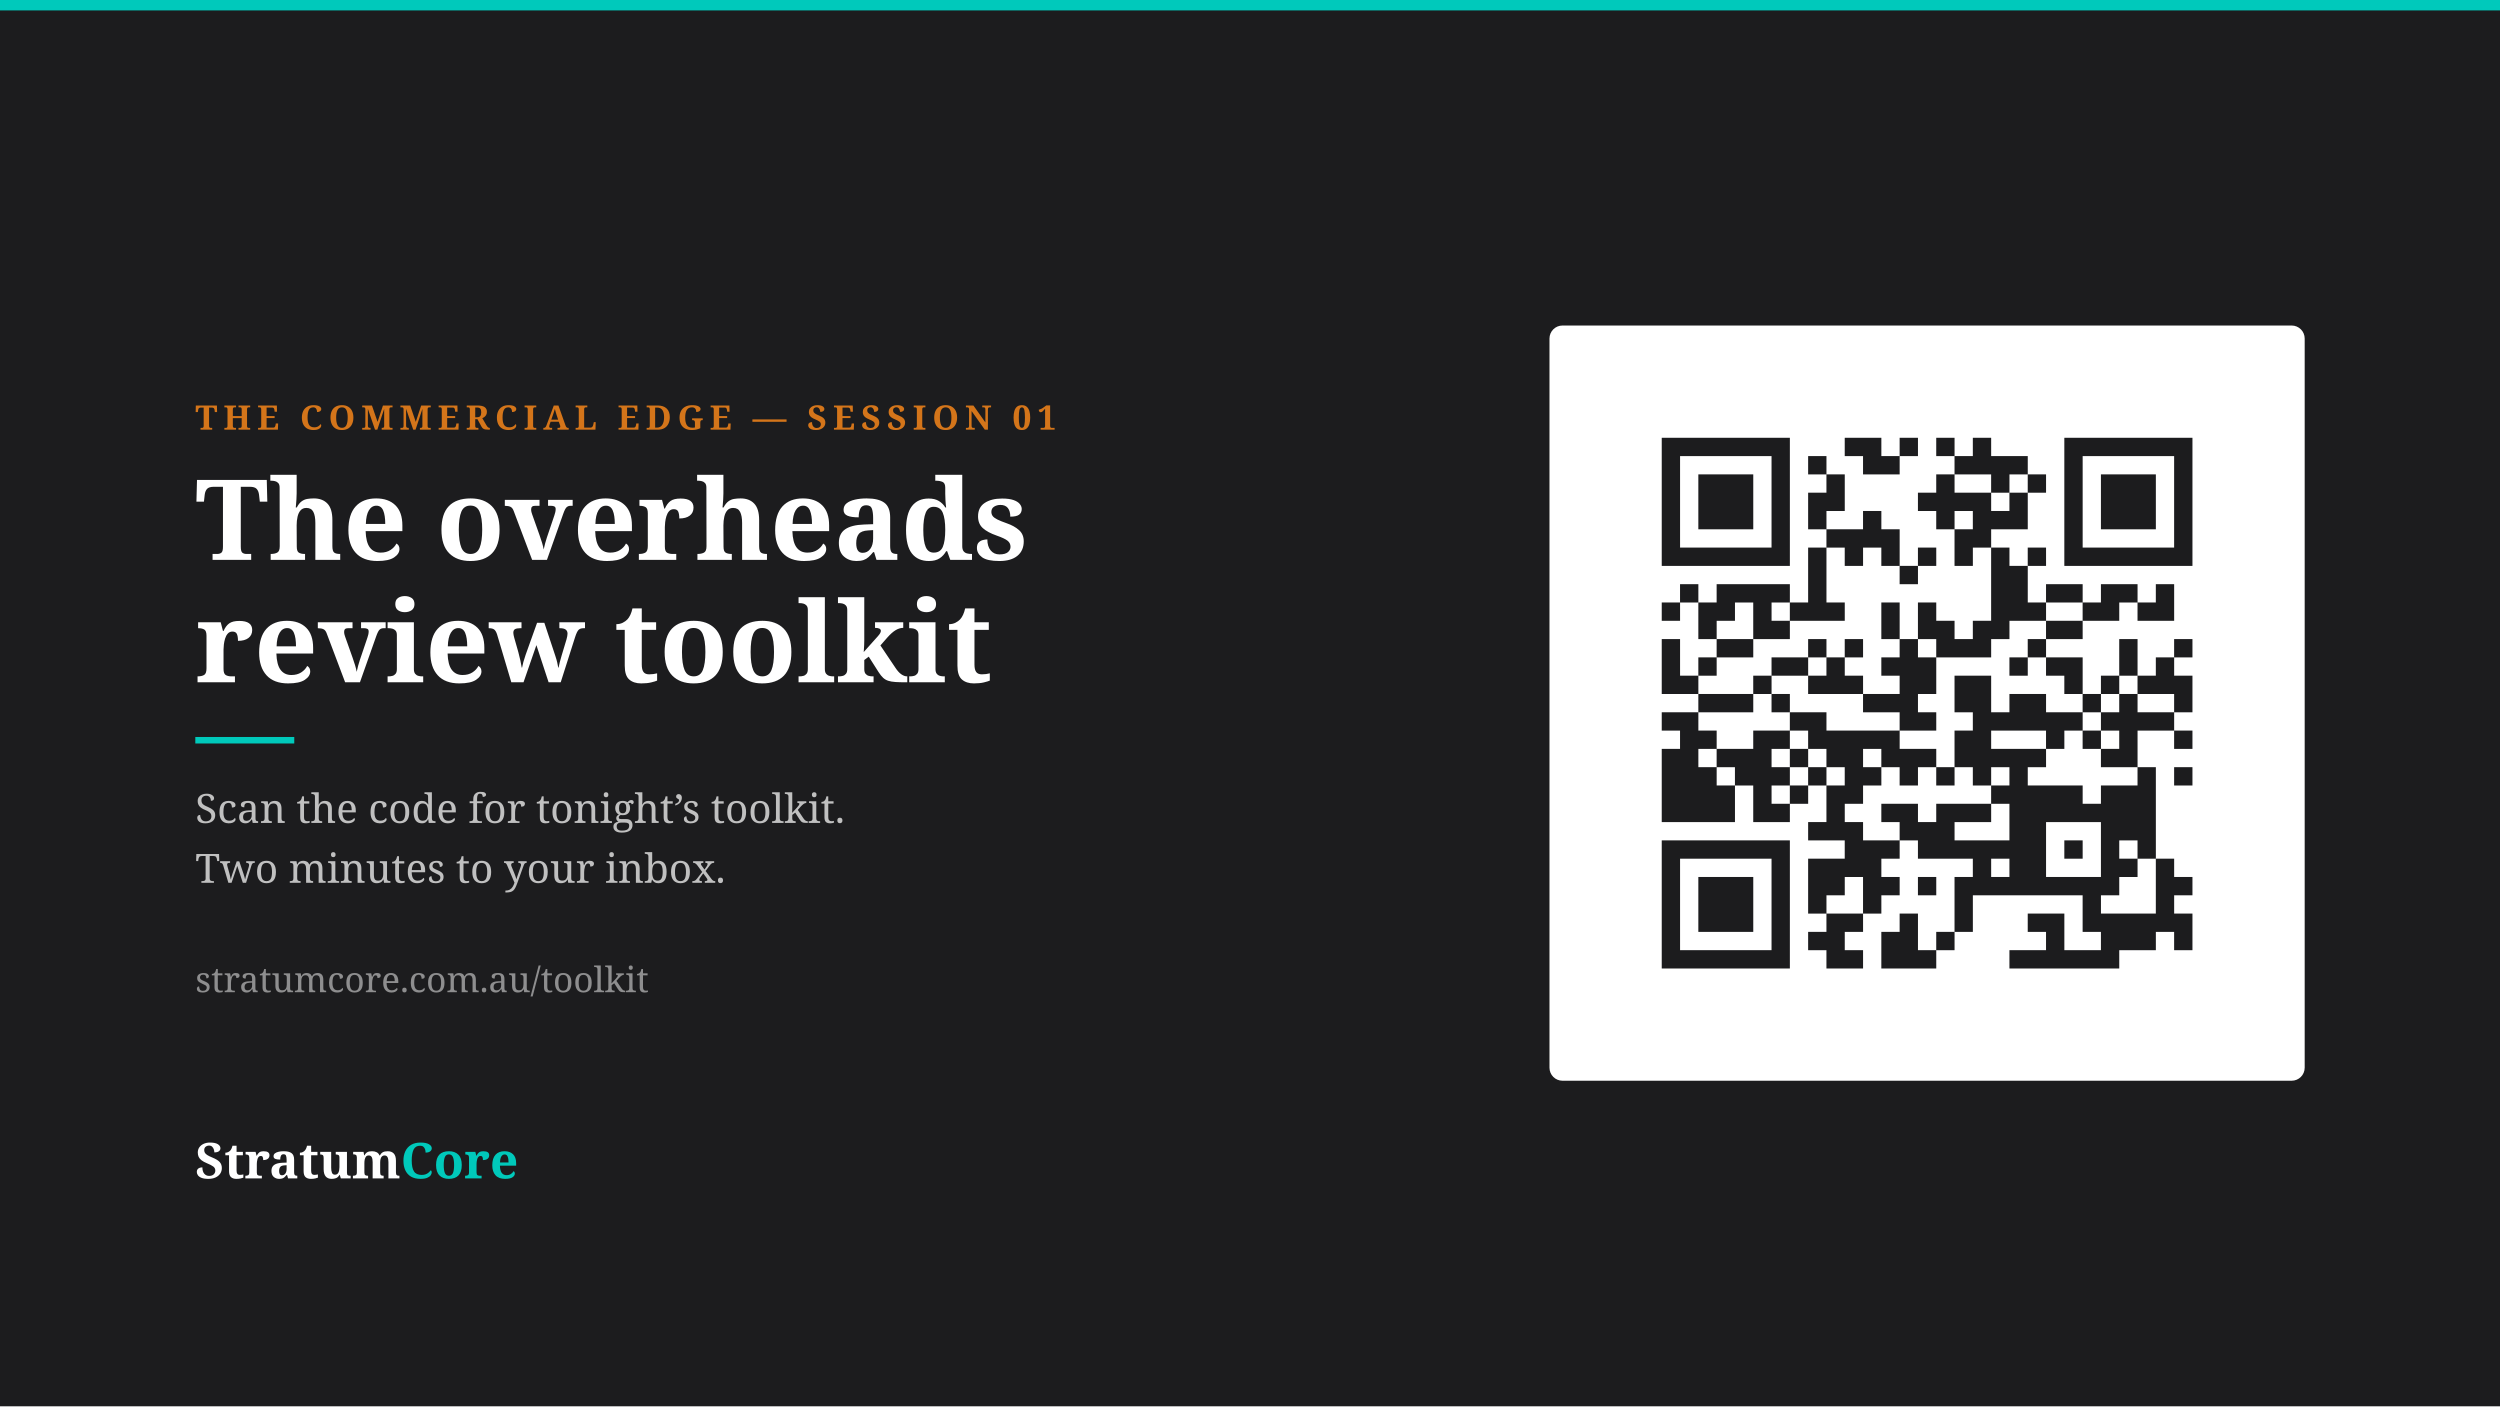
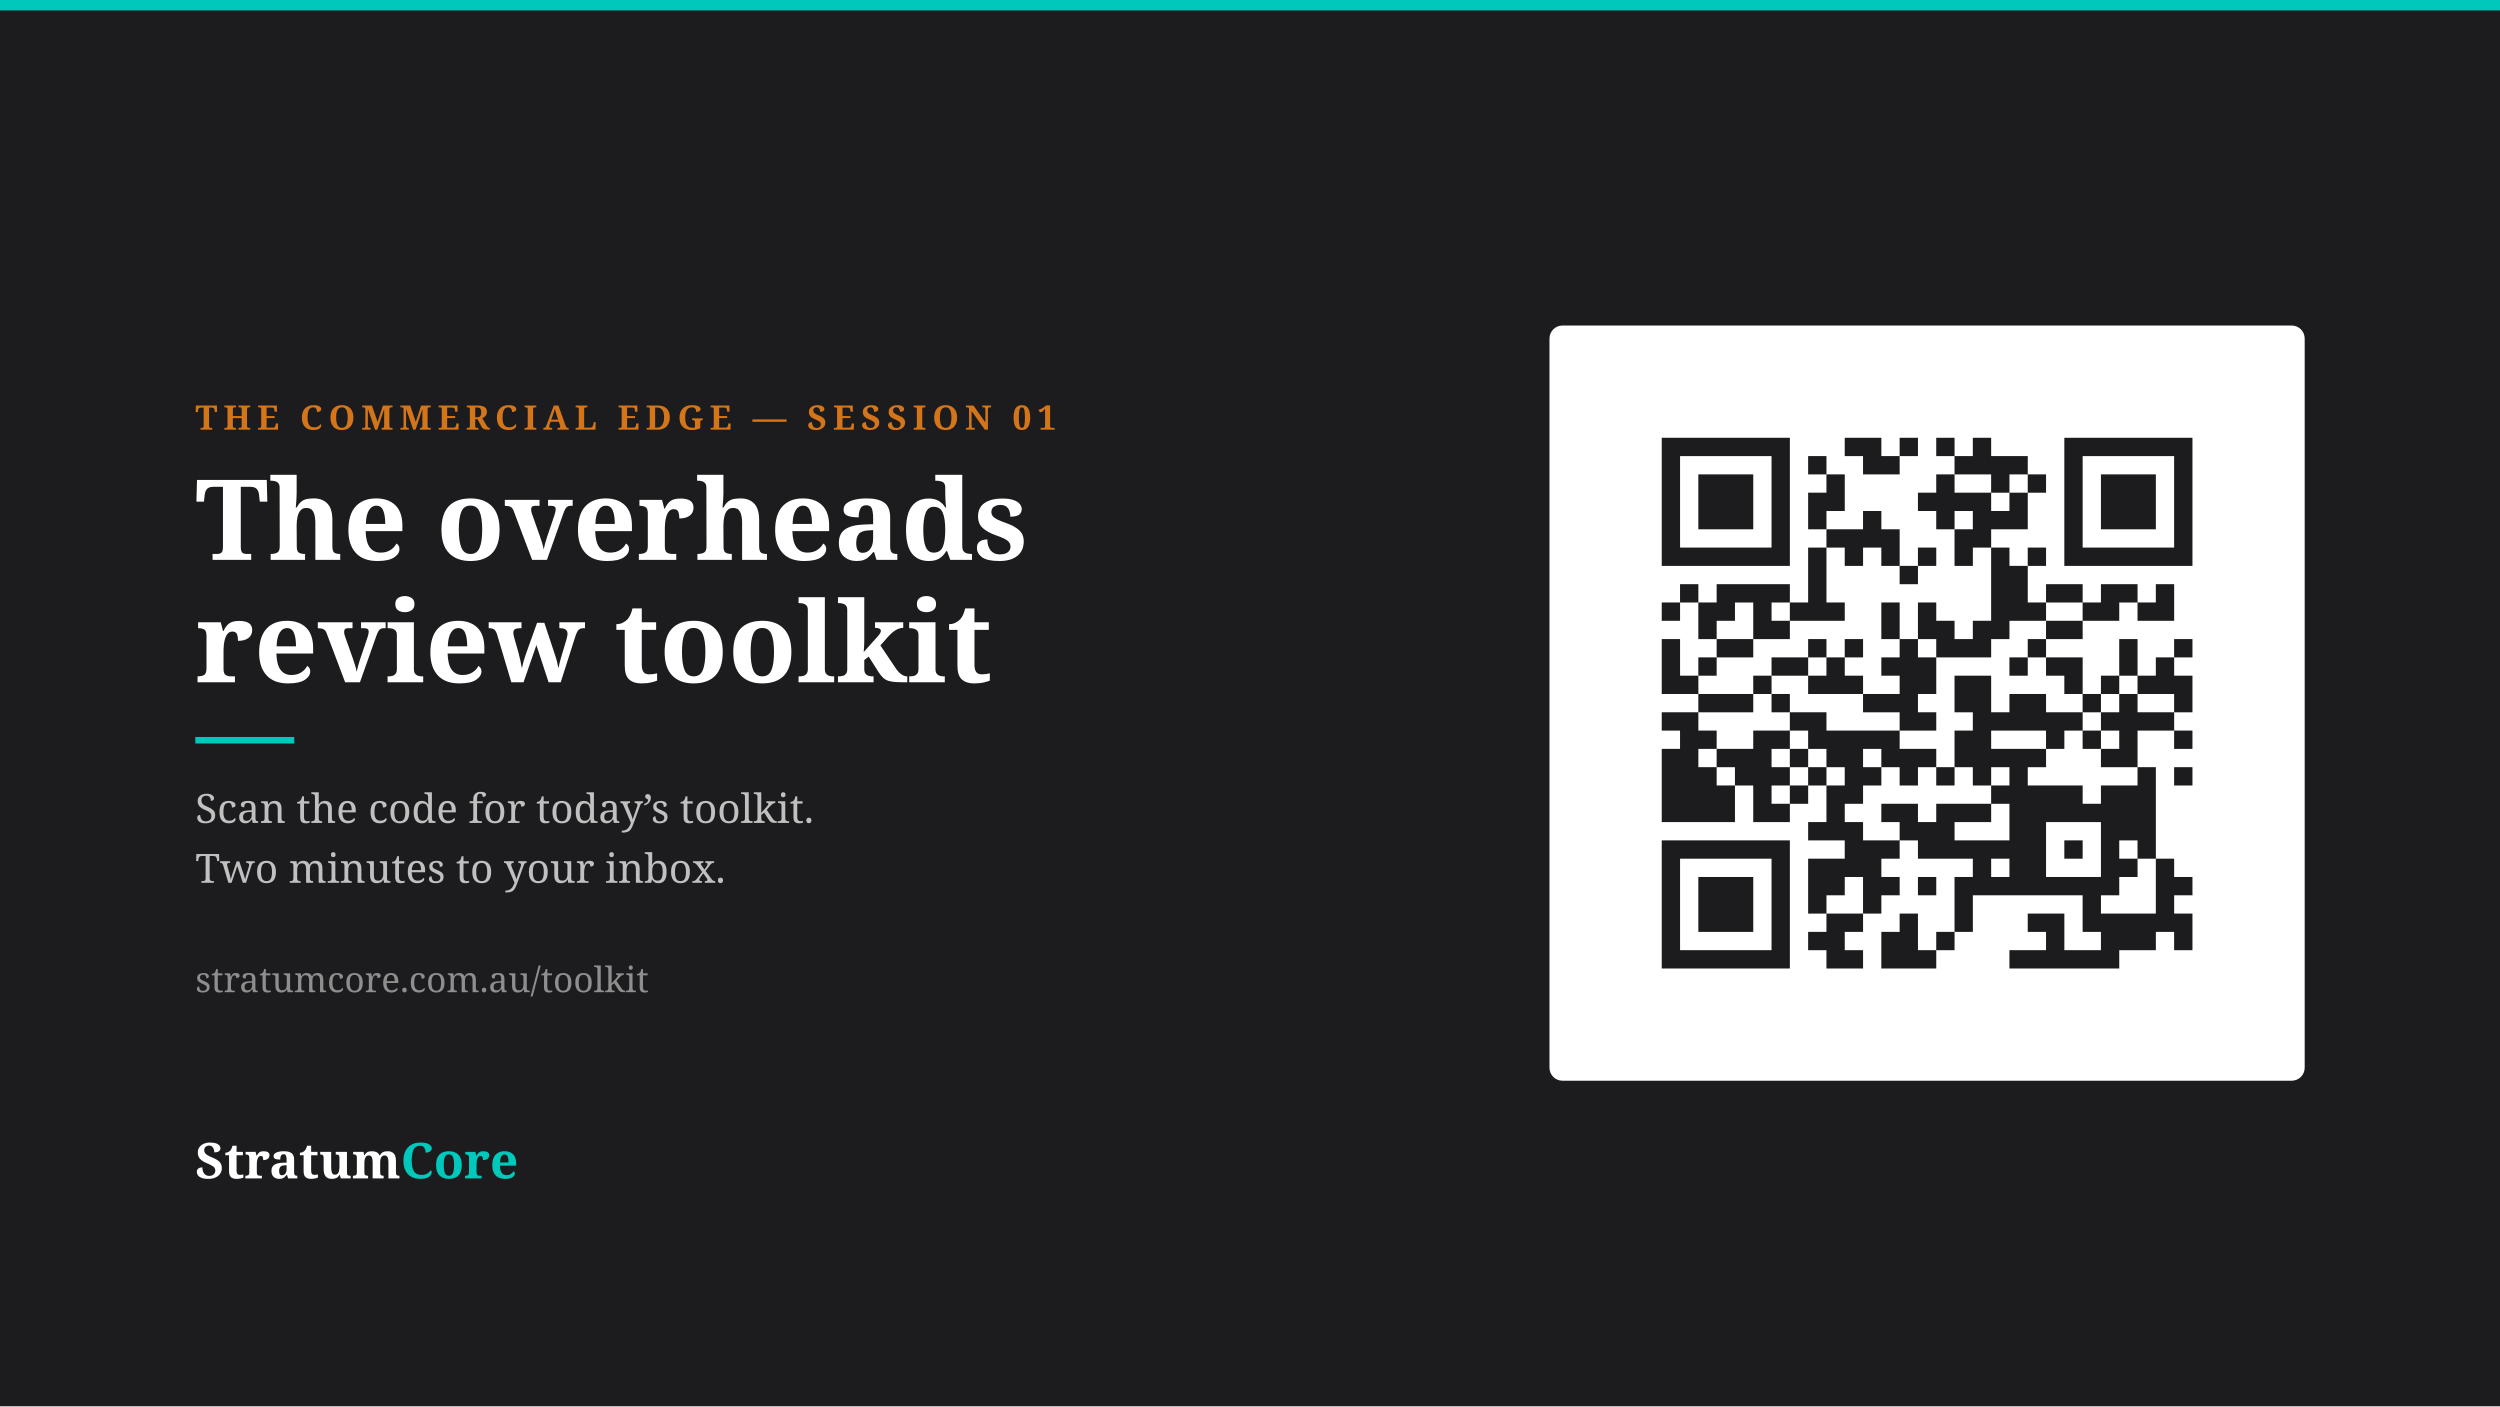
<svg xmlns="http://www.w3.org/2000/svg" width="1920" height="1080" viewBox="0 0 1920 1080">
  <rect width="1920" height="1080" fill="#1C1C1E" />
  <rect x="0" y="0" width="1920" height="8" fill="#00C9BB" />
  <text x="150" y="330" font-family="Georgia, serif" font-size="26" font-weight="bold" letter-spacing="4.6" fill="#D4751A">THE COMMERCIAL EDGE — SESSION 01</text>
  <text x="150" y="430" font-family="Georgia, serif" font-size="86" font-weight="bold" fill="#FFFFFF">The overheads</text>
  <text x="150" y="524" font-family="Georgia, serif" font-size="86" font-weight="bold" fill="#FFFFFF">review toolkit</text>
  <rect x="150" y="566" width="76" height="5" fill="#00C9BB" />
-   <text x="150" y="632" font-family="Georgia, serif" font-size="31" fill="rgba(255,255,255,0.72)">Scan the code for tonight’s toolkit.</text>
+   <text x="150" y="632" font-family="Georgia, serif" font-size="31" fill="rgba(255,255,255,0.72)">Scan the code for today’s toolkit.</text>
  <text x="150" y="678" font-family="Georgia, serif" font-size="31" fill="rgba(255,255,255,0.72)">Two minutes to your inbox.</text>
  <text x="150" y="762" font-family="Georgia, serif" font-size="27" fill="rgba(255,255,255,0.5)">stratumcore.com.au/toolkit</text>
  <text x="150" y="905" font-family="Georgia, serif" font-size="38" font-weight="bold" fill="#FFFFFF">Stratum<tspan fill="#00C9BB">Core</tspan>
  </text>
  <rect x="1190" y="250" width="580" height="580" rx="10" fill="#FFFFFF" />
  <g transform="translate(1220, 280)">
    <path d="M56.216,56.216h14.074v14.074h-14.074zM70.270,56.216h14.074v14.074h-14.074zM84.324,56.216h14.074v14.074h-14.074zM98.378,56.216h14.074v14.074h-14.074zM112.432,56.216h14.074v14.074h-14.074zM126.486,56.216h14.074v14.074h-14.074zM140.541,56.216h14.074v14.074h-14.074zM196.757,56.216h14.074v14.074h-14.074zM210.811,56.216h14.074v14.074h-14.074zM238.919,56.216h14.074v14.074h-14.074zM267.027,56.216h14.074v14.074h-14.074zM295.135,56.216h14.074v14.074h-14.074zM365.405,56.216h14.074v14.074h-14.074zM379.459,56.216h14.074v14.074h-14.074zM393.514,56.216h14.074v14.074h-14.074zM407.568,56.216h14.074v14.074h-14.074zM421.622,56.216h14.074v14.074h-14.074zM435.676,56.216h14.074v14.074h-14.074zM449.730,56.216h14.074v14.074h-14.074zM56.216,70.270h14.074v14.074h-14.074zM140.541,70.270h14.074v14.074h-14.074zM168.649,70.270h14.074v14.074h-14.074zM210.811,70.270h14.074v14.074h-14.074zM224.865,70.270h14.074v14.074h-14.074zM281.081,70.270h14.074v14.074h-14.074zM295.135,70.270h14.074v14.074h-14.074zM309.189,70.270h14.074v14.074h-14.074zM323.243,70.270h14.074v14.074h-14.074zM365.405,70.270h14.074v14.074h-14.074zM449.730,70.270h14.074v14.074h-14.074zM56.216,84.324h14.074v14.074h-14.074zM84.324,84.324h14.074v14.074h-14.074zM98.378,84.324h14.074v14.074h-14.074zM112.432,84.324h14.074v14.074h-14.074zM140.541,84.324h14.074v14.074h-14.074zM182.703,84.324h14.074v14.074h-14.074zM267.027,84.324h14.074v14.074h-14.074zM309.189,84.324h14.074v14.074h-14.074zM337.297,84.324h14.074v14.074h-14.074zM365.405,84.324h14.074v14.074h-14.074zM393.514,84.324h14.074v14.074h-14.074zM407.568,84.324h14.074v14.074h-14.074zM421.622,84.324h14.074v14.074h-14.074zM449.730,84.324h14.074v14.074h-14.074zM56.216,98.378h14.074v14.074h-14.074zM84.324,98.378h14.074v14.074h-14.074zM98.378,98.378h14.074v14.074h-14.074zM112.432,98.378h14.074v14.074h-14.074zM140.541,98.378h14.074v14.074h-14.074zM168.649,98.378h14.074v14.074h-14.074zM182.703,98.378h14.074v14.074h-14.074zM252.973,98.378h14.074v14.074h-14.074zM267.027,98.378h14.074v14.074h-14.074zM281.081,98.378h14.074v14.074h-14.074zM295.135,98.378h14.074v14.074h-14.074zM323.243,98.378h14.074v14.074h-14.074zM365.405,98.378h14.074v14.074h-14.074zM393.514,98.378h14.074v14.074h-14.074zM407.568,98.378h14.074v14.074h-14.074zM421.622,98.378h14.074v14.074h-14.074zM449.730,98.378h14.074v14.074h-14.074zM56.216,112.432h14.074v14.074h-14.074zM84.324,112.432h14.074v14.074h-14.074zM98.378,112.432h14.074v14.074h-14.074zM112.432,112.432h14.074v14.074h-14.074zM140.541,112.432h14.074v14.074h-14.074zM168.649,112.432h14.074v14.074h-14.074zM210.811,112.432h14.074v14.074h-14.074zM267.027,112.432h14.074v14.074h-14.074zM295.135,112.432h14.074v14.074h-14.074zM309.189,112.432h14.074v14.074h-14.074zM323.243,112.432h14.074v14.074h-14.074zM365.405,112.432h14.074v14.074h-14.074zM393.514,112.432h14.074v14.074h-14.074zM407.568,112.432h14.074v14.074h-14.074zM421.622,112.432h14.074v14.074h-14.074zM449.730,112.432h14.074v14.074h-14.074zM56.216,126.486h14.074v14.074h-14.074zM140.541,126.486h14.074v14.074h-14.074zM182.703,126.486h14.074v14.074h-14.074zM196.757,126.486h14.074v14.074h-14.074zM210.811,126.486h14.074v14.074h-14.074zM224.865,126.486h14.074v14.074h-14.074zM281.081,126.486h14.074v14.074h-14.074zM295.135,126.486h14.074v14.074h-14.074zM365.405,126.486h14.074v14.074h-14.074zM449.730,126.486h14.074v14.074h-14.074zM56.216,140.541h14.074v14.074h-14.074zM70.270,140.541h14.074v14.074h-14.074zM84.324,140.541h14.074v14.074h-14.074zM98.378,140.541h14.074v14.074h-14.074zM112.432,140.541h14.074v14.074h-14.074zM126.486,140.541h14.074v14.074h-14.074zM140.541,140.541h14.074v14.074h-14.074zM168.649,140.541h14.074v14.074h-14.074zM196.757,140.541h14.074v14.074h-14.074zM224.865,140.541h14.074v14.074h-14.074zM252.973,140.541h14.074v14.074h-14.074zM281.081,140.541h14.074v14.074h-14.074zM309.189,140.541h14.074v14.074h-14.074zM337.297,140.541h14.074v14.074h-14.074zM365.405,140.541h14.074v14.074h-14.074zM379.459,140.541h14.074v14.074h-14.074zM393.514,140.541h14.074v14.074h-14.074zM407.568,140.541h14.074v14.074h-14.074zM421.622,140.541h14.074v14.074h-14.074zM435.676,140.541h14.074v14.074h-14.074zM449.730,140.541h14.074v14.074h-14.074zM168.649,154.595h14.074v14.074h-14.074zM238.919,154.595h14.074v14.074h-14.074zM309.189,154.595h14.074v14.074h-14.074zM323.243,154.595h14.074v14.074h-14.074zM70.270,168.649h14.074v14.074h-14.074zM98.378,168.649h14.074v14.074h-14.074zM112.432,168.649h14.074v14.074h-14.074zM126.486,168.649h14.074v14.074h-14.074zM140.541,168.649h14.074v14.074h-14.074zM168.649,168.649h14.074v14.074h-14.074zM309.189,168.649h14.074v14.074h-14.074zM323.243,168.649h14.074v14.074h-14.074zM351.351,168.649h14.074v14.074h-14.074zM365.405,168.649h14.074v14.074h-14.074zM393.514,168.649h14.074v14.074h-14.074zM407.568,168.649h14.074v14.074h-14.074zM435.676,168.649h14.074v14.074h-14.074zM56.216,182.703h14.074v14.074h-14.074zM84.324,182.703h14.074v14.074h-14.074zM98.378,182.703h14.074v14.074h-14.074zM126.486,182.703h14.074v14.074h-14.074zM154.595,182.703h14.074v14.074h-14.074zM168.649,182.703h14.074v14.074h-14.074zM182.703,182.703h14.074v14.074h-14.074zM224.865,182.703h14.074v14.074h-14.074zM252.973,182.703h14.074v14.074h-14.074zM309.189,182.703h14.074v14.074h-14.074zM323.243,182.703h14.074v14.074h-14.074zM337.297,182.703h14.074v14.074h-14.074zM379.459,182.703h14.074v14.074h-14.074zM393.514,182.703h14.074v14.074h-14.074zM421.622,182.703h14.074v14.074h-14.074zM435.676,182.703h14.074v14.074h-14.074zM84.324,196.757h14.074v14.074h-14.074zM126.486,196.757h14.074v14.074h-14.074zM140.541,196.757h14.074v14.074h-14.074zM224.865,196.757h14.074v14.074h-14.074zM252.973,196.757h14.074v14.074h-14.074zM267.027,196.757h14.074v14.074h-14.074zM295.135,196.757h14.074v14.074h-14.074zM309.189,196.757h14.074v14.074h-14.074zM351.351,196.757h14.074v14.074h-14.074zM365.405,196.757h14.074v14.074h-14.074zM56.216,210.811h14.074v14.074h-14.074zM98.378,210.811h14.074v14.074h-14.074zM112.432,210.811h14.074v14.074h-14.074zM168.649,210.811h14.074v14.074h-14.074zM196.757,210.811h14.074v14.074h-14.074zM238.919,210.811h14.074v14.074h-14.074zM267.027,210.811h14.074v14.074h-14.074zM281.081,210.811h14.074v14.074h-14.074zM295.135,210.811h14.074v14.074h-14.074zM337.297,210.811h14.074v14.074h-14.074zM407.568,210.811h14.074v14.074h-14.074zM449.730,210.811h14.074v14.074h-14.074zM56.216,224.865h14.074v14.074h-14.074zM84.324,224.865h14.074v14.074h-14.074zM140.541,224.865h14.074v14.074h-14.074zM154.595,224.865h14.074v14.074h-14.074zM182.703,224.865h14.074v14.074h-14.074zM224.865,224.865h14.074v14.074h-14.074zM238.919,224.865h14.074v14.074h-14.074zM252.973,224.865h14.074v14.074h-14.074zM323.243,224.865h14.074v14.074h-14.074zM351.351,224.865h14.074v14.074h-14.074zM365.405,224.865h14.074v14.074h-14.074zM407.568,224.865h14.074v14.074h-14.074zM435.676,224.865h14.074v14.074h-14.074zM56.216,238.919h14.074v14.074h-14.074zM70.270,238.919h14.074v14.074h-14.074zM126.486,238.919h14.074v14.074h-14.074zM168.649,238.919h14.074v14.074h-14.074zM182.703,238.919h14.074v14.074h-14.074zM196.757,238.919h14.074v14.074h-14.074zM238.919,238.919h14.074v14.074h-14.074zM252.973,238.919h14.074v14.074h-14.074zM281.081,238.919h14.074v14.074h-14.074zM295.135,238.919h14.074v14.074h-14.074zM365.405,238.919h14.074v14.074h-14.074zM393.514,238.919h14.074v14.074h-14.074zM421.622,238.919h14.074v14.074h-14.074zM435.676,238.919h14.074v14.074h-14.074zM449.730,238.919h14.074v14.074h-14.074zM84.324,252.973h14.074v14.074h-14.074zM98.378,252.973h14.074v14.074h-14.074zM112.432,252.973h14.074v14.074h-14.074zM140.541,252.973h14.074v14.074h-14.074zM210.811,252.973h14.074v14.074h-14.074zM224.865,252.973h14.074v14.074h-14.074zM238.919,252.973h14.074v14.074h-14.074zM281.081,252.973h14.074v14.074h-14.074zM295.135,252.973h14.074v14.074h-14.074zM323.243,252.973h14.074v14.074h-14.074zM337.297,252.973h14.074v14.074h-14.074zM379.459,252.973h14.074v14.074h-14.074zM407.568,252.973h14.074v14.074h-14.074zM449.730,252.973h14.074v14.074h-14.074zM56.216,267.027h14.074v14.074h-14.074zM70.270,267.027h14.074v14.074h-14.074zM154.595,267.027h14.074v14.074h-14.074zM168.649,267.027h14.074v14.074h-14.074zM238.919,267.027h14.074v14.074h-14.074zM252.973,267.027h14.074v14.074h-14.074zM295.135,267.027h14.074v14.074h-14.074zM309.189,267.027h14.074v14.074h-14.074zM323.243,267.027h14.074v14.074h-14.074zM337.297,267.027h14.074v14.074h-14.074zM351.351,267.027h14.074v14.074h-14.074zM365.405,267.027h14.074v14.074h-14.074zM393.514,267.027h14.074v14.074h-14.074zM407.568,267.027h14.074v14.074h-14.074zM421.622,267.027h14.074v14.074h-14.074zM435.676,267.027h14.074v14.074h-14.074zM70.270,281.081h14.074v14.074h-14.074zM84.324,281.081h14.074v14.074h-14.074zM126.486,281.081h14.074v14.074h-14.074zM140.541,281.081h14.074v14.074h-14.074zM168.649,281.081h14.074v14.074h-14.074zM182.703,281.081h14.074v14.074h-14.074zM196.757,281.081h14.074v14.074h-14.074zM210.811,281.081h14.074v14.074h-14.074zM224.865,281.081h14.074v14.074h-14.074zM281.081,281.081h14.074v14.074h-14.074zM295.135,281.081h14.074v14.074h-14.074zM351.351,281.081h14.074v14.074h-14.074zM379.459,281.081h14.074v14.074h-14.074zM407.568,281.081h14.074v14.074h-14.074zM449.730,281.081h14.074v14.074h-14.074zM56.216,295.135h14.074v14.074h-14.074zM70.270,295.135h14.074v14.074h-14.074zM98.378,295.135h14.074v14.074h-14.074zM112.432,295.135h14.074v14.074h-14.074zM126.486,295.135h14.074v14.074h-14.074zM154.595,295.135h14.074v14.074h-14.074zM182.703,295.135h14.074v14.074h-14.074zM196.757,295.135h14.074v14.074h-14.074zM224.865,295.135h14.074v14.074h-14.074zM238.919,295.135h14.074v14.074h-14.074zM252.973,295.135h14.074v14.074h-14.074zM281.081,295.135h14.074v14.074h-14.074zM295.135,295.135h14.074v14.074h-14.074zM309.189,295.135h14.074v14.074h-14.074zM323.243,295.135h14.074v14.074h-14.074zM337.297,295.135h14.074v14.074h-14.074zM393.514,295.135h14.074v14.074h-14.074zM407.568,295.135h14.074v14.074h-14.074zM56.216,309.189h14.074v14.074h-14.074zM70.270,309.189h14.074v14.074h-14.074zM84.324,309.189h14.074v14.074h-14.074zM112.432,309.189h14.074v14.074h-14.074zM126.486,309.189h14.074v14.074h-14.074zM140.541,309.189h14.074v14.074h-14.074zM168.649,309.189h14.074v14.074h-14.074zM196.757,309.189h14.074v14.074h-14.074zM210.811,309.189h14.074v14.074h-14.074zM238.919,309.189h14.074v14.074h-14.074zM267.027,309.189h14.074v14.074h-14.074zM295.135,309.189h14.074v14.074h-14.074zM323.243,309.189h14.074v14.074h-14.074zM421.622,309.189h14.074v14.074h-14.074zM449.730,309.189h14.074v14.074h-14.074zM56.216,323.243h14.074v14.074h-14.074zM70.270,323.243h14.074v14.074h-14.074zM84.324,323.243h14.074v14.074h-14.074zM98.378,323.243h14.074v14.074h-14.074zM126.486,323.243h14.074v14.074h-14.074zM154.595,323.243h14.074v14.074h-14.074zM182.703,323.243h14.074v14.074h-14.074zM196.757,323.243h14.074v14.074h-14.074zM309.189,323.243h14.074v14.074h-14.074zM323.243,323.243h14.074v14.074h-14.074zM337.297,323.243h14.074v14.074h-14.074zM351.351,323.243h14.074v14.074h-14.074zM365.405,323.243h14.074v14.074h-14.074zM393.514,323.243h14.074v14.074h-14.074zM407.568,323.243h14.074v14.074h-14.074zM421.622,323.243h14.074v14.074h-14.074zM56.216,337.297h14.074v14.074h-14.074zM70.270,337.297h14.074v14.074h-14.074zM84.324,337.297h14.074v14.074h-14.074zM98.378,337.297h14.074v14.074h-14.074zM126.486,337.297h14.074v14.074h-14.074zM140.541,337.297h14.074v14.074h-14.074zM182.703,337.297h14.074v14.074h-14.074zM224.865,337.297h14.074v14.074h-14.074zM238.919,337.297h14.074v14.074h-14.074zM267.027,337.297h14.074v14.074h-14.074zM281.081,337.297h14.074v14.074h-14.074zM295.135,337.297h14.074v14.074h-14.074zM323.243,337.297h14.074v14.074h-14.074zM337.297,337.297h14.074v14.074h-14.074zM351.351,337.297h14.074v14.074h-14.074zM365.405,337.297h14.074v14.074h-14.074zM379.459,337.297h14.074v14.074h-14.074zM393.514,337.297h14.074v14.074h-14.074zM407.568,337.297h14.074v14.074h-14.074zM421.622,337.297h14.074v14.074h-14.074zM168.649,351.351h14.074v14.074h-14.074zM182.703,351.351h14.074v14.074h-14.074zM196.757,351.351h14.074v14.074h-14.074zM238.919,351.351h14.074v14.074h-14.074zM252.973,351.351h14.074v14.074h-14.074zM267.027,351.351h14.074v14.074h-14.074zM323.243,351.351h14.074v14.074h-14.074zM337.297,351.351h14.074v14.074h-14.074zM393.514,351.351h14.074v14.074h-14.074zM407.568,351.351h14.074v14.074h-14.074zM421.622,351.351h14.074v14.074h-14.074zM56.216,365.405h14.074v14.074h-14.074zM70.270,365.405h14.074v14.074h-14.074zM84.324,365.405h14.074v14.074h-14.074zM98.378,365.405h14.074v14.074h-14.074zM112.432,365.405h14.074v14.074h-14.074zM126.486,365.405h14.074v14.074h-14.074zM140.541,365.405h14.074v14.074h-14.074zM196.757,365.405h14.074v14.074h-14.074zM210.811,365.405h14.074v14.074h-14.074zM224.865,365.405h14.074v14.074h-14.074zM252.973,365.405h14.074v14.074h-14.074zM267.027,365.405h14.074v14.074h-14.074zM281.081,365.405h14.074v14.074h-14.074zM295.135,365.405h14.074v14.074h-14.074zM309.189,365.405h14.074v14.074h-14.074zM323.243,365.405h14.074v14.074h-14.074zM337.297,365.405h14.074v14.074h-14.074zM365.405,365.405h14.074v14.074h-14.074zM393.514,365.405h14.074v14.074h-14.074zM421.622,365.405h14.074v14.074h-14.074zM56.216,379.459h14.074v14.074h-14.074zM140.541,379.459h14.074v14.074h-14.074zM168.649,379.459h14.074v14.074h-14.074zM182.703,379.459h14.074v14.074h-14.074zM196.757,379.459h14.074v14.074h-14.074zM210.811,379.459h14.074v14.074h-14.074zM295.135,379.459h14.074v14.074h-14.074zM323.243,379.459h14.074v14.074h-14.074zM337.297,379.459h14.074v14.074h-14.074zM393.514,379.459h14.074v14.074h-14.074zM407.568,379.459h14.074v14.074h-14.074zM435.676,379.459h14.074v14.074h-14.074zM56.216,393.514h14.074v14.074h-14.074zM84.324,393.514h14.074v14.074h-14.074zM98.378,393.514h14.074v14.074h-14.074zM112.432,393.514h14.074v14.074h-14.074zM140.541,393.514h14.074v14.074h-14.074zM168.649,393.514h14.074v14.074h-14.074zM182.703,393.514h14.074v14.074h-14.074zM210.811,393.514h14.074v14.074h-14.074zM224.865,393.514h14.074v14.074h-14.074zM252.973,393.514h14.074v14.074h-14.074zM281.081,393.514h14.074v14.074h-14.074zM295.135,393.514h14.074v14.074h-14.074zM309.189,393.514h14.074v14.074h-14.074zM323.243,393.514h14.074v14.074h-14.074zM337.297,393.514h14.074v14.074h-14.074zM351.351,393.514h14.074v14.074h-14.074zM365.405,393.514h14.074v14.074h-14.074zM379.459,393.514h14.074v14.074h-14.074zM393.514,393.514h14.074v14.074h-14.074zM435.676,393.514h14.074v14.074h-14.074zM449.730,393.514h14.074v14.074h-14.074zM56.216,407.568h14.074v14.074h-14.074zM84.324,407.568h14.074v14.074h-14.074zM98.378,407.568h14.074v14.074h-14.074zM112.432,407.568h14.074v14.074h-14.074zM140.541,407.568h14.074v14.074h-14.074zM168.649,407.568h14.074v14.074h-14.074zM210.811,407.568h14.074v14.074h-14.074zM281.081,407.568h14.074v14.074h-14.074zM379.459,407.568h14.074v14.074h-14.074zM435.676,407.568h14.074v14.074h-14.074zM56.216,421.622h14.074v14.074h-14.074zM84.324,421.622h14.074v14.074h-14.074zM98.378,421.622h14.074v14.074h-14.074zM112.432,421.622h14.074v14.074h-14.074zM140.541,421.622h14.074v14.074h-14.074zM182.703,421.622h14.074v14.074h-14.074zM196.757,421.622h14.074v14.074h-14.074zM238.919,421.622h14.074v14.074h-14.074zM281.081,421.622h14.074v14.074h-14.074zM337.297,421.622h14.074v14.074h-14.074zM351.351,421.622h14.074v14.074h-14.074zM379.459,421.622h14.074v14.074h-14.074zM393.514,421.622h14.074v14.074h-14.074zM407.568,421.622h14.074v14.074h-14.074zM421.622,421.622h14.074v14.074h-14.074zM435.676,421.622h14.074v14.074h-14.074zM449.730,421.622h14.074v14.074h-14.074zM56.216,435.676h14.074v14.074h-14.074zM140.541,435.676h14.074v14.074h-14.074zM168.649,435.676h14.074v14.074h-14.074zM182.703,435.676h14.074v14.074h-14.074zM224.865,435.676h14.074v14.074h-14.074zM238.919,435.676h14.074v14.074h-14.074zM267.027,435.676h14.074v14.074h-14.074zM351.351,435.676h14.074v14.074h-14.074zM393.514,435.676h14.074v14.074h-14.074zM407.568,435.676h14.074v14.074h-14.074zM421.622,435.676h14.074v14.074h-14.074zM449.730,435.676h14.074v14.074h-14.074zM56.216,449.730h14.074v14.074h-14.074zM70.270,449.730h14.074v14.074h-14.074zM84.324,449.730h14.074v14.074h-14.074zM98.378,449.730h14.074v14.074h-14.074zM112.432,449.730h14.074v14.074h-14.074zM126.486,449.730h14.074v14.074h-14.074zM140.541,449.730h14.074v14.074h-14.074zM182.703,449.730h14.074v14.074h-14.074zM196.757,449.730h14.074v14.074h-14.074zM224.865,449.730h14.074v14.074h-14.074zM238.919,449.730h14.074v14.074h-14.074zM252.973,449.730h14.074v14.074h-14.074zM323.243,449.730h14.074v14.074h-14.074zM337.297,449.730h14.074v14.074h-14.074zM351.351,449.730h14.074v14.074h-14.074zM365.405,449.730h14.074v14.074h-14.074zM379.459,449.730h14.074v14.074h-14.074zM393.514,449.730h14.074v14.074h-14.074z" fill="#1C1C1E" />
  </g>
</svg>
